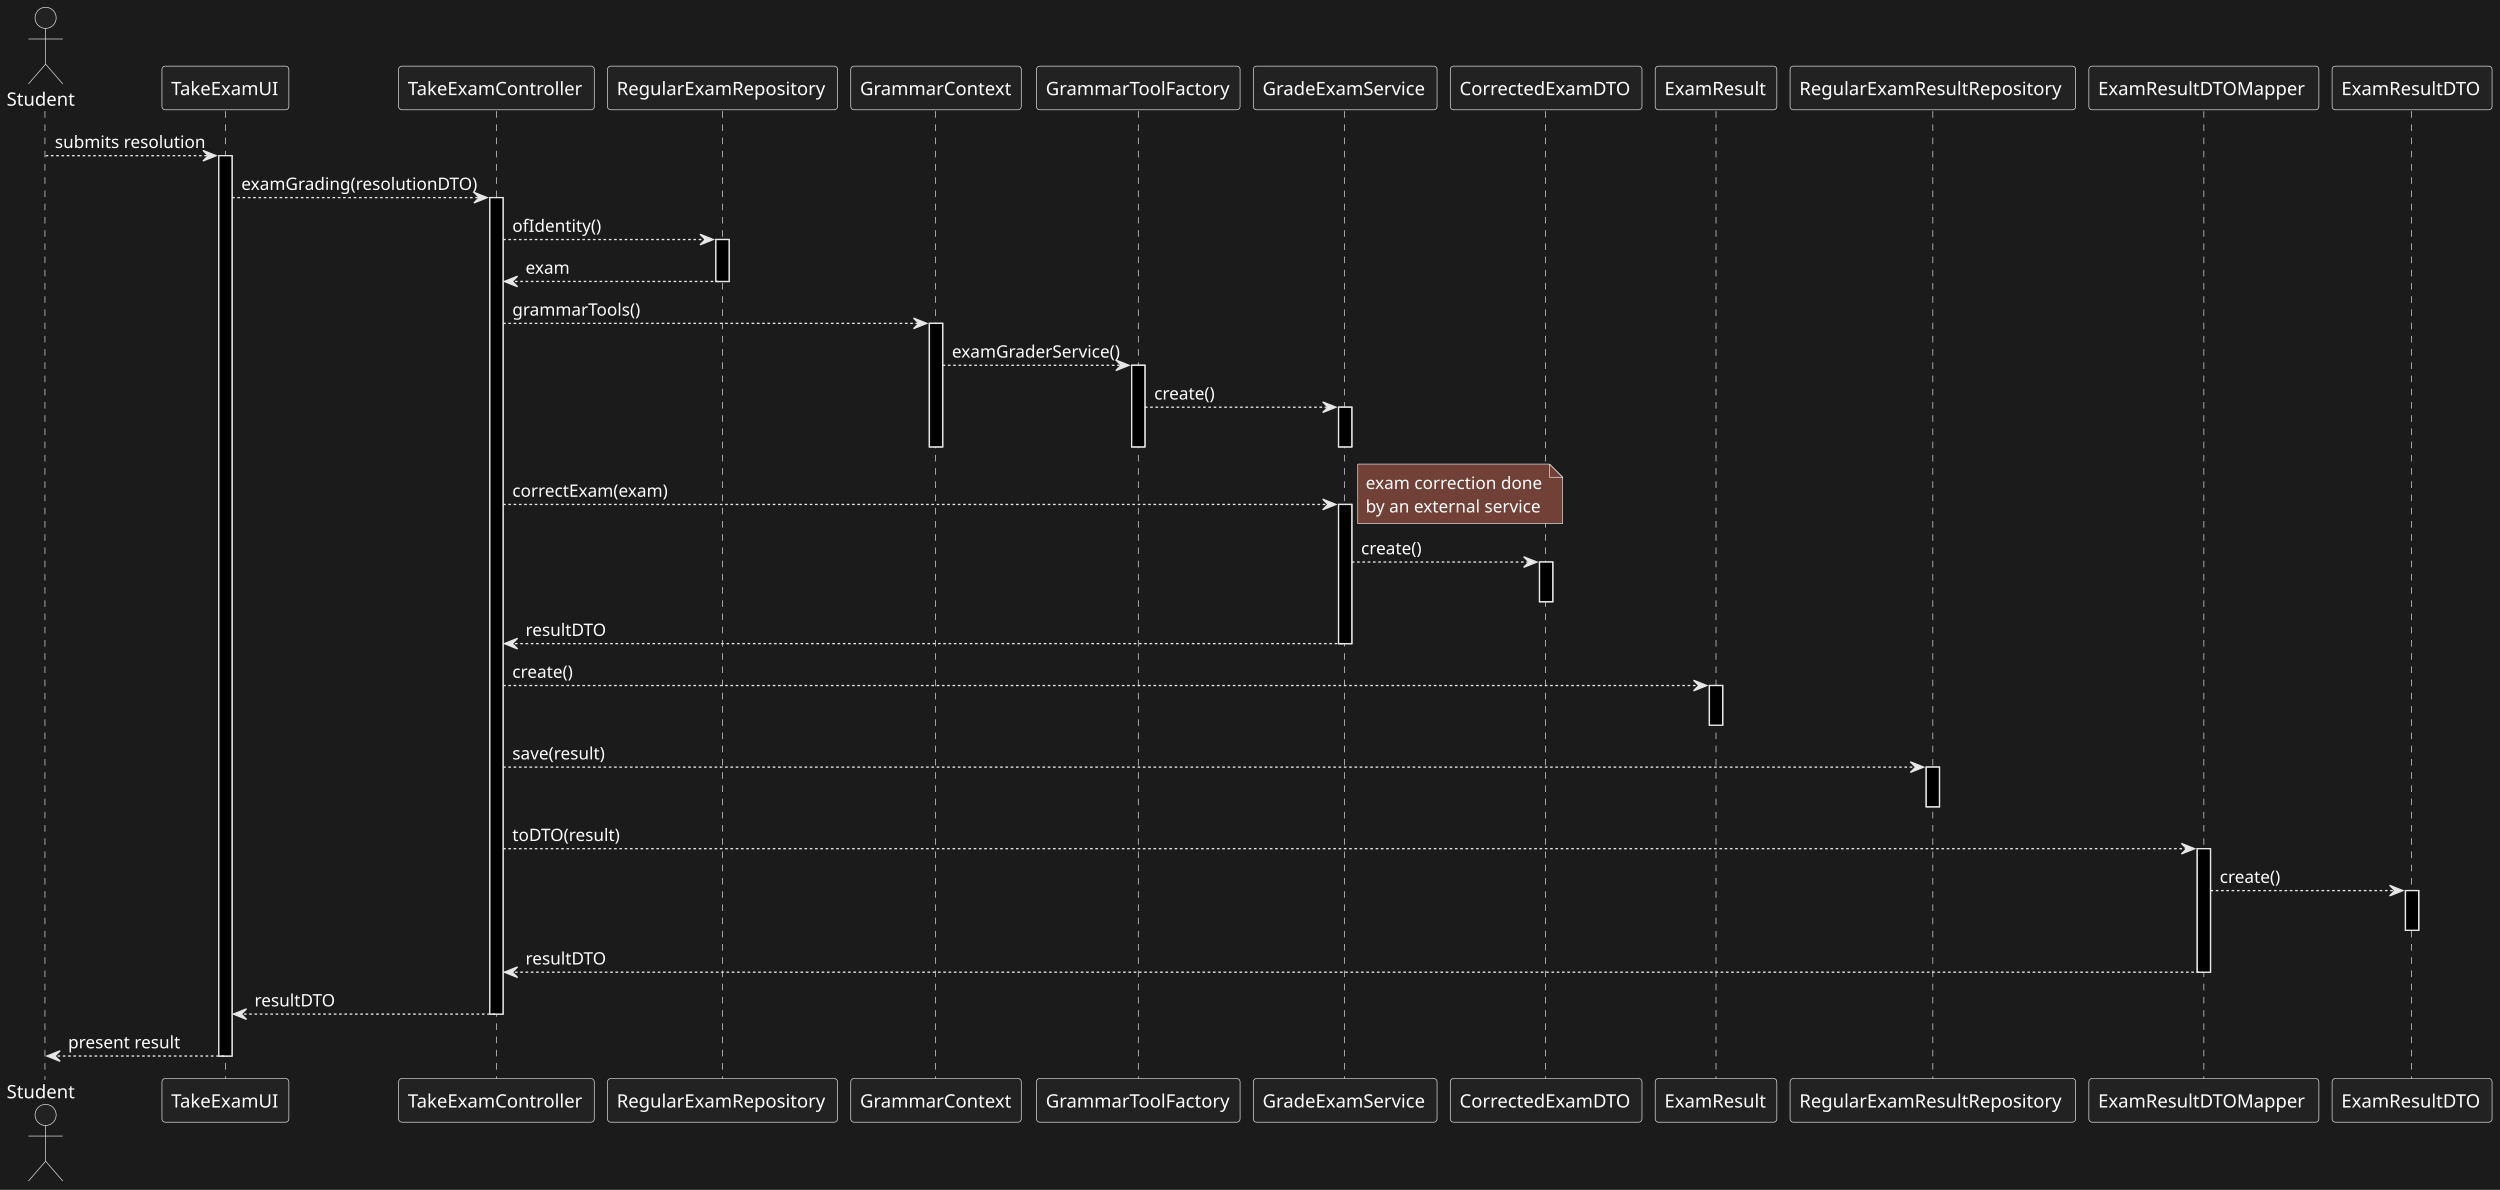
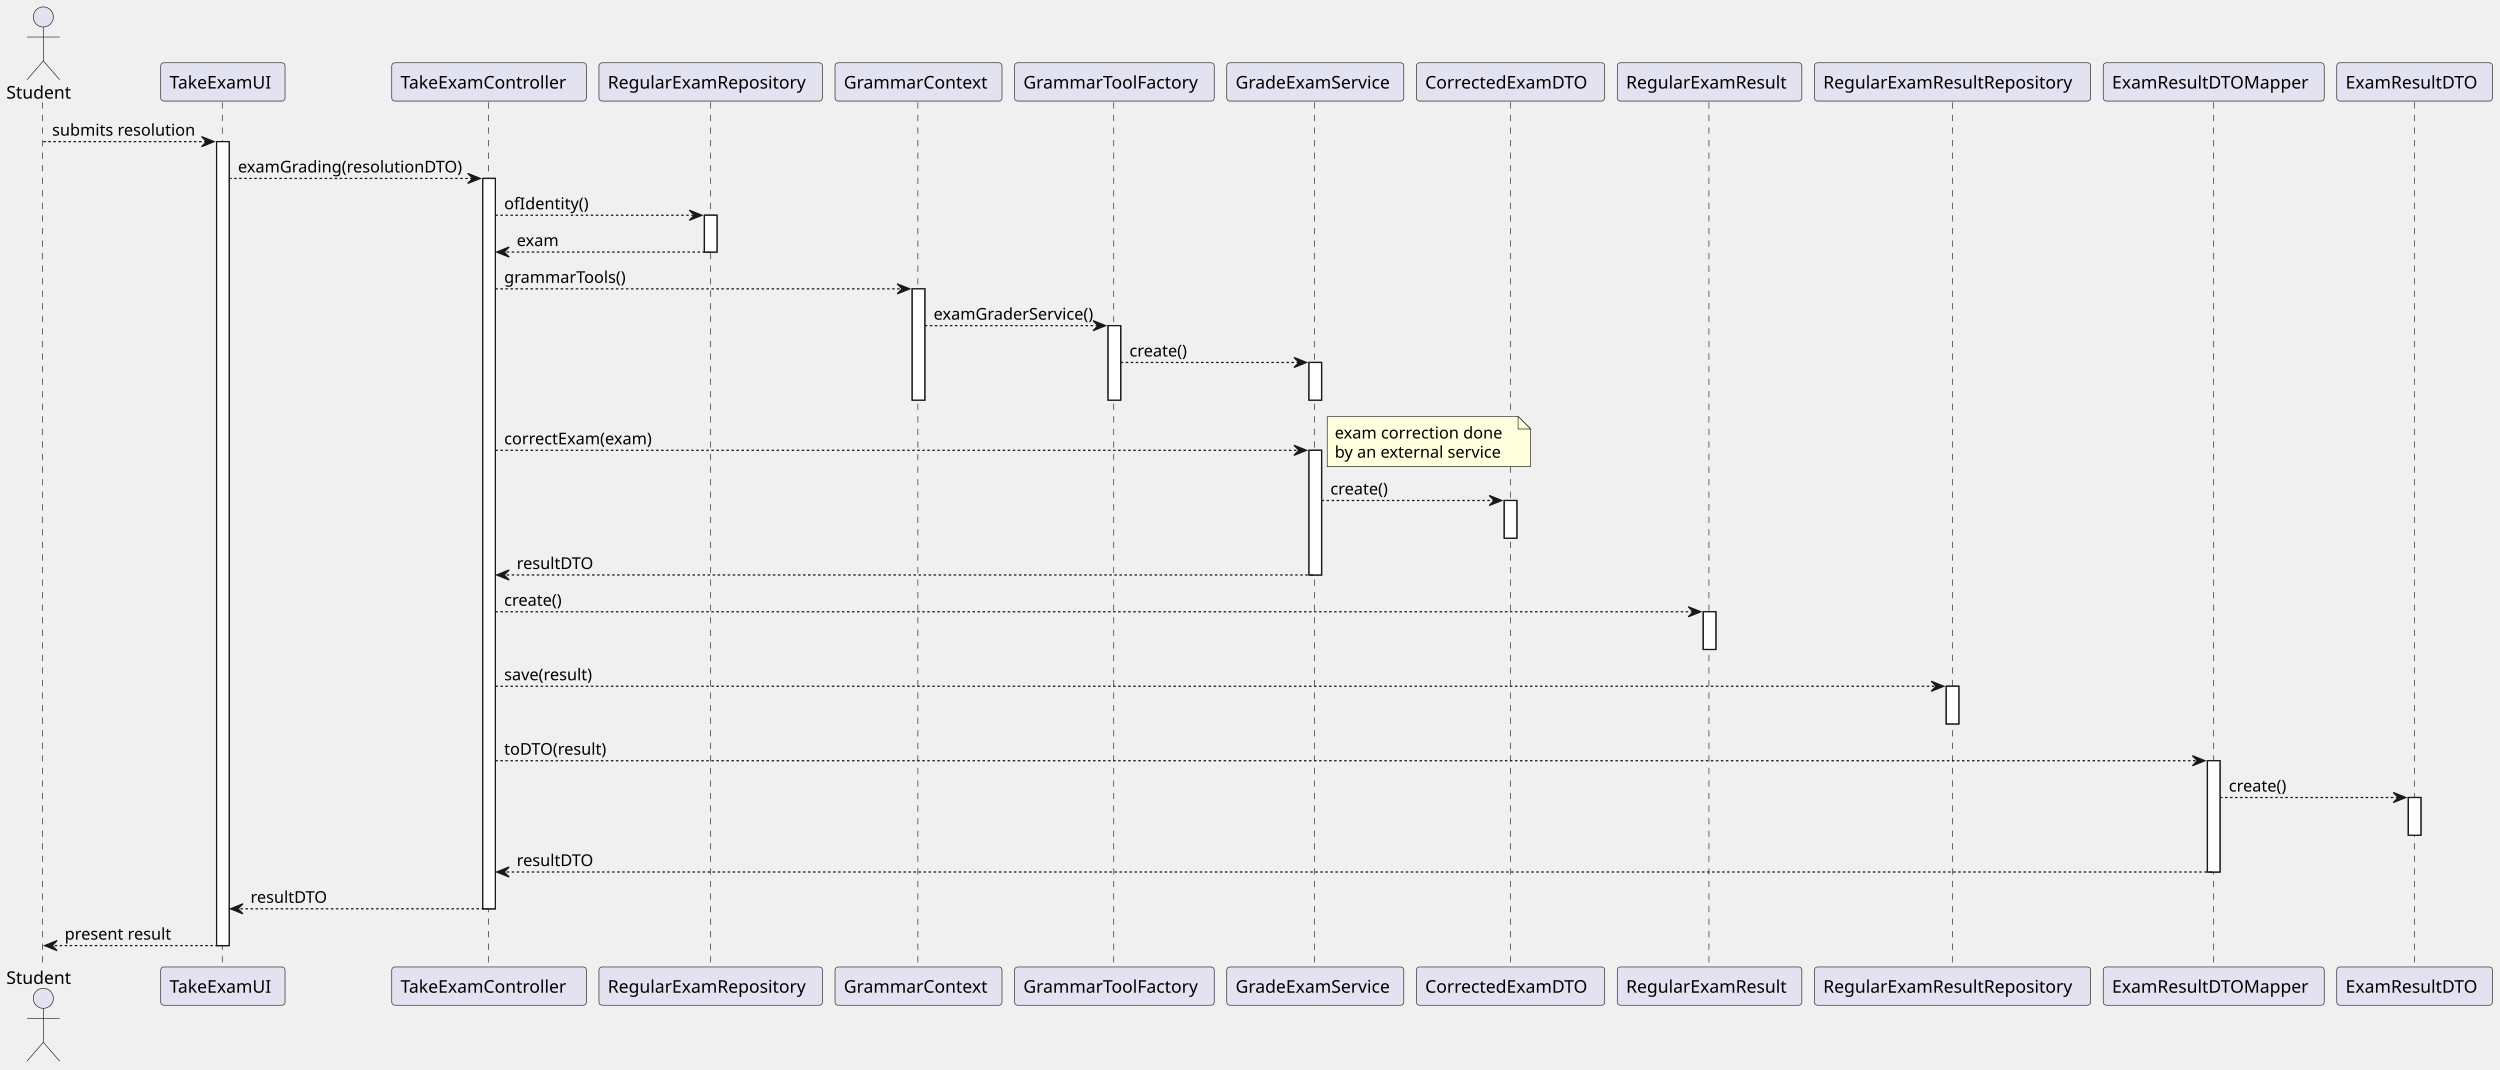
- <svg xmlns="http://www.w3.org/2000/svg" contentStyleType="text/css" height="900px" preserveAspectRatio="none" style="width:1891px;height:900px;background:#1B1B1B;" version="1.1" viewBox="0 0 1891 900" width="1891px" zoomAndPan="magnify">
+ <svg xmlns="http://www.w3.org/2000/svg" contentStyleType="text/css" height="852px" preserveAspectRatio="none" style="width:1991px;height:852px;background:#FFFFFF;" version="1.1" viewBox="0 0 1991 852" width="1991px" zoomAndPan="magnify">
  <defs />
  <g>
-     <rect fill="#1B1B1B" height="900" style="stroke:none;stroke-width:1.0;" width="1891" x="0" y="0" />
-     <rect fill="#000000" height="681.002" style="stroke:#E7E7E7;stroke-width:1.0;" width="10" x="165.5" y="117.774" />
-     <rect fill="#000000" height="617.59" style="stroke:#E7E7E7;stroke-width:1.0;" width="10" x="370.5" y="149.48" />
-     <rect fill="#000000" height="31.706" style="stroke:#E7E7E7;stroke-width:1.0;" width="10" x="541.5" y="181.186" />
-     <rect fill="#000000" height="93.412" style="stroke:#E7E7E7;stroke-width:1.0;" width="10" x="703" y="244.598" />
-     <rect fill="#000000" height="61.706" style="stroke:#E7E7E7;stroke-width:1.0;" width="10" x="856" y="276.304" />
-     <rect fill="#000000" height="30" style="stroke:#E7E7E7;stroke-width:1.0;" width="10" x="1012.5" y="308.01" />
-     <rect fill="#000000" height="105.265" style="stroke:#E7E7E7;stroke-width:1.0;" width="10" x="1012.5" y="381.569" />
-     <rect fill="#000000" height="30" style="stroke:#E7E7E7;stroke-width:1.0;" width="10" x="1164.5" y="425.128" />
-     <rect fill="#000000" height="30" style="stroke:#E7E7E7;stroke-width:1.0;" width="10" x="1293" y="518.54" />
-     <rect fill="#000000" height="30" style="stroke:#E7E7E7;stroke-width:1.0;" width="10" x="1457" y="580.246" />
-     <rect fill="#000000" height="93.412" style="stroke:#E7E7E7;stroke-width:1.0;" width="10" x="1662" y="641.952" />
-     <rect fill="#000000" height="30" style="stroke:#E7E7E7;stroke-width:1.0;" width="10" x="1819.5" y="673.658" />
-     <line style="stroke:#E7E7E7;stroke-width:0.5;stroke-dasharray:5.0,5.0;" x1="34" x2="34" y1="84.068" y2="816.776" />
-     <line style="stroke:#E7E7E7;stroke-width:0.5;stroke-dasharray:5.0,5.0;" x1="170.5" x2="170.5" y1="84.068" y2="816.776" />
-     <line style="stroke:#E7E7E7;stroke-width:0.5;stroke-dasharray:5.0,5.0;" x1="375.5" x2="375.5" y1="84.068" y2="816.776" />
-     <line style="stroke:#E7E7E7;stroke-width:0.5;stroke-dasharray:5.0,5.0;" x1="546.5" x2="546.5" y1="84.068" y2="816.776" />
-     <line style="stroke:#E7E7E7;stroke-width:0.5;stroke-dasharray:5.0,5.0;" x1="707.5" x2="707.5" y1="84.068" y2="816.776" />
-     <line style="stroke:#E7E7E7;stroke-width:0.5;stroke-dasharray:5.0,5.0;" x1="861" x2="861" y1="84.068" y2="816.776" />
-     <line style="stroke:#E7E7E7;stroke-width:0.5;stroke-dasharray:5.0,5.0;" x1="1017" x2="1017" y1="84.068" y2="816.776" />
-     <line style="stroke:#E7E7E7;stroke-width:0.5;stroke-dasharray:5.0,5.0;" x1="1169" x2="1169" y1="84.068" y2="816.776" />
-     <line style="stroke:#E7E7E7;stroke-width:0.5;stroke-dasharray:5.0,5.0;" x1="1298" x2="1298" y1="84.068" y2="816.776" />
-     <line style="stroke:#E7E7E7;stroke-width:0.5;stroke-dasharray:5.0,5.0;" x1="1462" x2="1462" y1="84.068" y2="816.776" />
-     <line style="stroke:#E7E7E7;stroke-width:0.5;stroke-dasharray:5.0,5.0;" x1="1667" x2="1667" y1="84.068" y2="816.776" />
-     <line style="stroke:#E7E7E7;stroke-width:0.5;stroke-dasharray:5.0,5.0;" x1="1824" x2="1824" y1="84.068" y2="816.776" />
-     <text fill="#FFFFFF" font-family="sans-serif" font-size="14" lengthAdjust="spacing" textLength="53" x="5" y="79.966">Student</text>
-     <ellipse cx="34.5" cy="13.5" fill="#222222" rx="8" ry="8" style="stroke:#E7E7E7;stroke-width:0.5;" />
-     <path d="M34.5,21.5 L34.5,48.5 M21.5,29.5 L47.5,29.5 M34.5,48.5 L21.5,63.5 M34.5,48.5 L47.5,63.5 " fill="none" style="stroke:#E7E7E7;stroke-width:0.5;" />
-     <text fill="#FFFFFF" font-family="sans-serif" font-size="14" lengthAdjust="spacing" textLength="53" x="5" y="830.742">Student</text>
-     <ellipse cx="34.5" cy="843.344" fill="#222222" rx="8" ry="8" style="stroke:#E7E7E7;stroke-width:0.5;" />
-     <path d="M34.5,851.344 L34.5,878.344 M21.5,859.344 L47.5,859.344 M34.5,878.344 L21.5,893.344 M34.5,878.344 L47.5,893.344 " fill="none" style="stroke:#E7E7E7;stroke-width:0.5;" />
-     <rect fill="#222222" height="33.068" rx="2.5" ry="2.5" style="stroke:#E7E7E7;stroke-width:0.5;" width="96" x="122.5" y="50" />
-     <text fill="#FFFFFF" font-family="sans-serif" font-size="14" lengthAdjust="spacing" textLength="82" x="129.5" y="71.966">TakeExamUI</text>
-     <rect fill="#222222" height="33.068" rx="2.5" ry="2.5" style="stroke:#E7E7E7;stroke-width:0.5;" width="96" x="122.5" y="815.776" />
-     <text fill="#FFFFFF" font-family="sans-serif" font-size="14" lengthAdjust="spacing" textLength="82" x="129.5" y="837.742">TakeExamUI</text>
-     <rect fill="#222222" height="33.068" rx="2.5" ry="2.5" style="stroke:#E7E7E7;stroke-width:0.5;" width="148" x="301.5" y="50" />
-     <text fill="#FFFFFF" font-family="sans-serif" font-size="14" lengthAdjust="spacing" textLength="134" x="308.5" y="71.966">TakeExamController</text>
-     <rect fill="#222222" height="33.068" rx="2.5" ry="2.5" style="stroke:#E7E7E7;stroke-width:0.5;" width="148" x="301.5" y="815.776" />
-     <text fill="#FFFFFF" font-family="sans-serif" font-size="14" lengthAdjust="spacing" textLength="134" x="308.5" y="837.742">TakeExamController</text>
-     <rect fill="#222222" height="33.068" rx="2.5" ry="2.5" style="stroke:#E7E7E7;stroke-width:0.5;" width="174" x="459.5" y="50" />
-     <text fill="#FFFFFF" font-family="sans-serif" font-size="14" lengthAdjust="spacing" textLength="160" x="466.5" y="71.966">RegularExamRepository</text>
-     <rect fill="#222222" height="33.068" rx="2.5" ry="2.5" style="stroke:#E7E7E7;stroke-width:0.5;" width="174" x="459.5" y="815.776" />
-     <text fill="#FFFFFF" font-family="sans-serif" font-size="14" lengthAdjust="spacing" textLength="160" x="466.5" y="837.742">RegularExamRepository</text>
-     <rect fill="#222222" height="33.068" rx="2.5" ry="2.5" style="stroke:#E7E7E7;stroke-width:0.5;" width="129" x="643.5" y="50" />
-     <text fill="#FFFFFF" font-family="sans-serif" font-size="14" lengthAdjust="spacing" textLength="115" x="650.5" y="71.966">GrammarContext</text>
-     <rect fill="#222222" height="33.068" rx="2.5" ry="2.5" style="stroke:#E7E7E7;stroke-width:0.5;" width="129" x="643.5" y="815.776" />
-     <text fill="#FFFFFF" font-family="sans-serif" font-size="14" lengthAdjust="spacing" textLength="115" x="650.5" y="837.742">GrammarContext</text>
-     <rect fill="#222222" height="33.068" rx="2.5" ry="2.5" style="stroke:#E7E7E7;stroke-width:0.5;" width="154" x="784" y="50" />
-     <text fill="#FFFFFF" font-family="sans-serif" font-size="14" lengthAdjust="spacing" textLength="140" x="791" y="71.966">GrammarToolFactory</text>
-     <rect fill="#222222" height="33.068" rx="2.5" ry="2.5" style="stroke:#E7E7E7;stroke-width:0.5;" width="154" x="784" y="815.776" />
-     <text fill="#FFFFFF" font-family="sans-serif" font-size="14" lengthAdjust="spacing" textLength="140" x="791" y="837.742">GrammarToolFactory</text>
-     <rect fill="#222222" height="33.068" rx="2.5" ry="2.5" style="stroke:#E7E7E7;stroke-width:0.5;" width="139" x="948" y="50" />
-     <text fill="#FFFFFF" font-family="sans-serif" font-size="14" lengthAdjust="spacing" textLength="125" x="955" y="71.966">GradeExamService</text>
-     <rect fill="#222222" height="33.068" rx="2.5" ry="2.5" style="stroke:#E7E7E7;stroke-width:0.5;" width="139" x="948" y="815.776" />
-     <text fill="#FFFFFF" font-family="sans-serif" font-size="14" lengthAdjust="spacing" textLength="125" x="955" y="837.742">GradeExamService</text>
-     <rect fill="#222222" height="33.068" rx="2.5" ry="2.5" style="stroke:#E7E7E7;stroke-width:0.5;" width="145" x="1097" y="50" />
-     <text fill="#FFFFFF" font-family="sans-serif" font-size="14" lengthAdjust="spacing" textLength="131" x="1104" y="71.966">CorrectedExamDTO</text>
-     <rect fill="#222222" height="33.068" rx="2.5" ry="2.5" style="stroke:#E7E7E7;stroke-width:0.5;" width="145" x="1097" y="815.776" />
-     <text fill="#FFFFFF" font-family="sans-serif" font-size="14" lengthAdjust="spacing" textLength="131" x="1104" y="837.742">CorrectedExamDTO</text>
-     <rect fill="#222222" height="33.068" rx="2.5" ry="2.5" style="stroke:#E7E7E7;stroke-width:0.5;" width="92" x="1252" y="50" />
-     <text fill="#FFFFFF" font-family="sans-serif" font-size="14" lengthAdjust="spacing" textLength="78" x="1259" y="71.966">ExamResult</text>
-     <rect fill="#222222" height="33.068" rx="2.5" ry="2.5" style="stroke:#E7E7E7;stroke-width:0.5;" width="92" x="1252" y="815.776" />
-     <text fill="#FFFFFF" font-family="sans-serif" font-size="14" lengthAdjust="spacing" textLength="78" x="1259" y="837.742">ExamResult</text>
-     <rect fill="#222222" height="33.068" rx="2.5" ry="2.5" style="stroke:#E7E7E7;stroke-width:0.5;" width="216" x="1354" y="50" />
-     <text fill="#FFFFFF" font-family="sans-serif" font-size="14" lengthAdjust="spacing" textLength="202" x="1361" y="71.966">RegularExamResultRepository</text>
-     <rect fill="#222222" height="33.068" rx="2.5" ry="2.5" style="stroke:#E7E7E7;stroke-width:0.5;" width="216" x="1354" y="815.776" />
-     <text fill="#FFFFFF" font-family="sans-serif" font-size="14" lengthAdjust="spacing" textLength="202" x="1361" y="837.742">RegularExamResultRepository</text>
-     <rect fill="#222222" height="33.068" rx="2.5" ry="2.5" style="stroke:#E7E7E7;stroke-width:0.5;" width="174" x="1580" y="50" />
-     <text fill="#FFFFFF" font-family="sans-serif" font-size="14" lengthAdjust="spacing" textLength="160" x="1587" y="71.966">ExamResultDTOMapper</text>
-     <rect fill="#222222" height="33.068" rx="2.5" ry="2.5" style="stroke:#E7E7E7;stroke-width:0.5;" width="174" x="1580" y="815.776" />
-     <text fill="#FFFFFF" font-family="sans-serif" font-size="14" lengthAdjust="spacing" textLength="160" x="1587" y="837.742">ExamResultDTOMapper</text>
-     <rect fill="#222222" height="33.068" rx="2.5" ry="2.5" style="stroke:#E7E7E7;stroke-width:0.5;" width="121" x="1764" y="50" />
-     <text fill="#FFFFFF" font-family="sans-serif" font-size="14" lengthAdjust="spacing" textLength="107" x="1771" y="71.966">ExamResultDTO</text>
-     <rect fill="#222222" height="33.068" rx="2.5" ry="2.5" style="stroke:#E7E7E7;stroke-width:0.5;" width="121" x="1764" y="815.776" />
-     <text fill="#FFFFFF" font-family="sans-serif" font-size="14" lengthAdjust="spacing" textLength="107" x="1771" y="837.742">ExamResultDTO</text>
-     <rect fill="#000000" height="681.002" style="stroke:#E7E7E7;stroke-width:1.0;" width="10" x="165.5" y="117.774" />
-     <rect fill="#000000" height="617.59" style="stroke:#E7E7E7;stroke-width:1.0;" width="10" x="370.5" y="149.48" />
-     <rect fill="#000000" height="31.706" style="stroke:#E7E7E7;stroke-width:1.0;" width="10" x="541.5" y="181.186" />
-     <rect fill="#000000" height="93.412" style="stroke:#E7E7E7;stroke-width:1.0;" width="10" x="703" y="244.598" />
-     <rect fill="#000000" height="61.706" style="stroke:#E7E7E7;stroke-width:1.0;" width="10" x="856" y="276.304" />
-     <rect fill="#000000" height="30" style="stroke:#E7E7E7;stroke-width:1.0;" width="10" x="1012.5" y="308.01" />
-     <rect fill="#000000" height="105.265" style="stroke:#E7E7E7;stroke-width:1.0;" width="10" x="1012.5" y="381.569" />
-     <rect fill="#000000" height="30" style="stroke:#E7E7E7;stroke-width:1.0;" width="10" x="1164.5" y="425.128" />
-     <rect fill="#000000" height="30" style="stroke:#E7E7E7;stroke-width:1.0;" width="10" x="1293" y="518.54" />
-     <rect fill="#000000" height="30" style="stroke:#E7E7E7;stroke-width:1.0;" width="10" x="1457" y="580.246" />
-     <rect fill="#000000" height="93.412" style="stroke:#E7E7E7;stroke-width:1.0;" width="10" x="1662" y="641.952" />
-     <rect fill="#000000" height="30" style="stroke:#E7E7E7;stroke-width:1.0;" width="10" x="1819.5" y="673.658" />
-     <polygon fill="#E7E7E7" points="153.5,113.774,163.5,117.774,153.5,121.774,157.5,117.774" style="stroke:#E7E7E7;stroke-width:1.0;" />
-     <line style="stroke:#E7E7E7;stroke-width:1.0;stroke-dasharray:2.0,2.0;" x1="34.5" x2="159.5" y1="117.774" y2="117.774" />
-     <text fill="#FFFFFF" font-family="sans-serif" font-size="13" lengthAdjust="spacing" textLength="112" x="41.5" y="111.965">submits resolution</text>
-     <polygon fill="#E7E7E7" points="358.5,145.48,368.5,149.48,358.5,153.48,362.5,149.48" style="stroke:#E7E7E7;stroke-width:1.0;" />
-     <line style="stroke:#E7E7E7;stroke-width:1.0;stroke-dasharray:2.0,2.0;" x1="175.5" x2="364.5" y1="149.48" y2="149.48" />
-     <text fill="#FFFFFF" font-family="sans-serif" font-size="13" lengthAdjust="spacing" textLength="176" x="182.5" y="143.671">examGrading(resolutionDTO)</text>
-     <polygon fill="#E7E7E7" points="529.5,177.186,539.5,181.186,529.5,185.186,533.5,181.186" style="stroke:#E7E7E7;stroke-width:1.0;" />
-     <line style="stroke:#E7E7E7;stroke-width:1.0;stroke-dasharray:2.0,2.0;" x1="380.5" x2="535.5" y1="181.186" y2="181.186" />
-     <text fill="#FFFFFF" font-family="sans-serif" font-size="13" lengthAdjust="spacing" textLength="67" x="387.5" y="175.377">ofIdentity()</text>
-     <polygon fill="#E7E7E7" points="391.5,208.892,381.5,212.892,391.5,216.892,387.5,212.892" style="stroke:#E7E7E7;stroke-width:1.0;" />
-     <line style="stroke:#E7E7E7;stroke-width:1.0;stroke-dasharray:2.0,2.0;" x1="385.5" x2="545.5" y1="212.892" y2="212.892" />
-     <text fill="#FFFFFF" font-family="sans-serif" font-size="13" lengthAdjust="spacing" textLength="33" x="397.5" y="207.083">exam</text>
-     <polygon fill="#E7E7E7" points="691,240.598,701,244.598,691,248.598,695,244.598" style="stroke:#E7E7E7;stroke-width:1.0;" />
-     <line style="stroke:#E7E7E7;stroke-width:1.0;stroke-dasharray:2.0,2.0;" x1="380.5" x2="697" y1="244.598" y2="244.598" />
-     <text fill="#FFFFFF" font-family="sans-serif" font-size="13" lengthAdjust="spacing" textLength="96" x="387.5" y="238.789">grammarTools()</text>
-     <polygon fill="#E7E7E7" points="844,272.304,854,276.304,844,280.304,848,276.304" style="stroke:#E7E7E7;stroke-width:1.0;" />
-     <line style="stroke:#E7E7E7;stroke-width:1.0;stroke-dasharray:2.0,2.0;" x1="713" x2="850" y1="276.304" y2="276.304" />
-     <text fill="#FFFFFF" font-family="sans-serif" font-size="13" lengthAdjust="spacing" textLength="124" x="720" y="270.495">examGraderService()</text>
-     <polygon fill="#E7E7E7" points="1000.5,304.01,1010.5,308.01,1000.5,312.01,1004.5,308.01" style="stroke:#E7E7E7;stroke-width:1.0;" />
-     <line style="stroke:#E7E7E7;stroke-width:1.0;stroke-dasharray:2.0,2.0;" x1="866" x2="1006.5" y1="308.01" y2="308.01" />
-     <text fill="#FFFFFF" font-family="sans-serif" font-size="13" lengthAdjust="spacing" textLength="45" x="873" y="302.201">create()</text>
-     <polygon fill="#E7E7E7" points="1000.5,377.569,1010.5,381.569,1000.5,385.569,1004.5,381.569" style="stroke:#E7E7E7;stroke-width:1.0;" />
-     <line style="stroke:#E7E7E7;stroke-width:1.0;stroke-dasharray:2.0,2.0;" x1="380.5" x2="1006.5" y1="381.569" y2="381.569" />
-     <text fill="#FFFFFF" font-family="sans-serif" font-size="13" lengthAdjust="spacing" textLength="116" x="387.5" y="375.76">correctExam(exam)</text>
-     <path d="M1027,351.01 L1027,396.01 L1182,396.01 L1182,361.01 L1172,351.01 L1027,351.01 " fill="#714137" style="stroke:#E7E7E7;stroke-width:0.5;" />
-     <path d="M1172,351.01 L1172,361.01 L1182,361.01 L1172,351.01 " fill="#714137" style="stroke:#E7E7E7;stroke-width:0.5;" />
-     <text fill="#FFFFFF" font-family="sans-serif" font-size="13" lengthAdjust="spacing" textLength="131" x="1033" y="369.907">exam correction done</text>
-     <text fill="#FFFFFF" font-family="sans-serif" font-size="13" lengthAdjust="spacing" textLength="129" x="1033" y="387.613">by an external service</text>
-     <polygon fill="#E7E7E7" points="1152.5,421.128,1162.5,425.128,1152.5,429.128,1156.5,425.128" style="stroke:#E7E7E7;stroke-width:1.0;" />
-     <line style="stroke:#E7E7E7;stroke-width:1.0;stroke-dasharray:2.0,2.0;" x1="1022.5" x2="1158.5" y1="425.128" y2="425.128" />
-     <text fill="#FFFFFF" font-family="sans-serif" font-size="13" lengthAdjust="spacing" textLength="45" x="1029.5" y="419.319">create()</text>
-     <polygon fill="#E7E7E7" points="391.5,482.834,381.5,486.834,391.5,490.834,387.5,486.834" style="stroke:#E7E7E7;stroke-width:1.0;" />
-     <line style="stroke:#E7E7E7;stroke-width:1.0;stroke-dasharray:2.0,2.0;" x1="385.5" x2="1016.5" y1="486.834" y2="486.834" />
-     <text fill="#FFFFFF" font-family="sans-serif" font-size="13" lengthAdjust="spacing" textLength="60" x="397.5" y="481.025">resultDTO</text>
-     <polygon fill="#E7E7E7" points="1281,514.54,1291,518.54,1281,522.54,1285,518.54" style="stroke:#E7E7E7;stroke-width:1.0;" />
-     <line style="stroke:#E7E7E7;stroke-width:1.0;stroke-dasharray:2.0,2.0;" x1="380.5" x2="1287" y1="518.54" y2="518.54" />
-     <text fill="#FFFFFF" font-family="sans-serif" font-size="13" lengthAdjust="spacing" textLength="45" x="387.5" y="512.731">create()</text>
-     <polygon fill="#E7E7E7" points="1445,576.246,1455,580.246,1445,584.246,1449,580.246" style="stroke:#E7E7E7;stroke-width:1.0;" />
-     <line style="stroke:#E7E7E7;stroke-width:1.0;stroke-dasharray:2.0,2.0;" x1="380.5" x2="1451" y1="580.246" y2="580.246" />
-     <text fill="#FFFFFF" font-family="sans-serif" font-size="13" lengthAdjust="spacing" textLength="69" x="387.5" y="574.437">save(result)</text>
-     <polygon fill="#E7E7E7" points="1650,637.952,1660,641.952,1650,645.952,1654,641.952" style="stroke:#E7E7E7;stroke-width:1.0;" />
-     <line style="stroke:#E7E7E7;stroke-width:1.0;stroke-dasharray:2.0,2.0;" x1="380.5" x2="1656" y1="641.952" y2="641.952" />
-     <text fill="#FFFFFF" font-family="sans-serif" font-size="13" lengthAdjust="spacing" textLength="81" x="387.5" y="636.143">toDTO(result)</text>
-     <polygon fill="#E7E7E7" points="1807.5,669.658,1817.5,673.658,1807.5,677.658,1811.5,673.658" style="stroke:#E7E7E7;stroke-width:1.0;" />
-     <line style="stroke:#E7E7E7;stroke-width:1.0;stroke-dasharray:2.0,2.0;" x1="1672" x2="1813.5" y1="673.658" y2="673.658" />
-     <text fill="#FFFFFF" font-family="sans-serif" font-size="13" lengthAdjust="spacing" textLength="45" x="1679" y="667.849">create()</text>
-     <polygon fill="#E7E7E7" points="391.5,731.364,381.5,735.364,391.5,739.364,387.5,735.364" style="stroke:#E7E7E7;stroke-width:1.0;" />
-     <line style="stroke:#E7E7E7;stroke-width:1.0;stroke-dasharray:2.0,2.0;" x1="385.5" x2="1666" y1="735.364" y2="735.364" />
-     <text fill="#FFFFFF" font-family="sans-serif" font-size="13" lengthAdjust="spacing" textLength="60" x="397.5" y="729.555">resultDTO</text>
-     <polygon fill="#E7E7E7" points="186.5,763.07,176.5,767.07,186.5,771.07,182.5,767.07" style="stroke:#E7E7E7;stroke-width:1.0;" />
-     <line style="stroke:#E7E7E7;stroke-width:1.0;stroke-dasharray:2.0,2.0;" x1="180.5" x2="374.5" y1="767.07" y2="767.07" />
-     <text fill="#FFFFFF" font-family="sans-serif" font-size="13" lengthAdjust="spacing" textLength="60" x="192.5" y="761.261">resultDTO</text>
-     <polygon fill="#E7E7E7" points="45.5,794.776,35.5,798.776,45.5,802.776,41.5,798.776" style="stroke:#E7E7E7;stroke-width:1.0;" />
-     <line style="stroke:#E7E7E7;stroke-width:1.0;stroke-dasharray:2.0,2.0;" x1="39.5" x2="169.5" y1="798.776" y2="798.776" />
-     <text fill="#FFFFFF" font-family="sans-serif" font-size="13" lengthAdjust="spacing" textLength="83" x="51.5" y="792.967">present result</text>
+     <rect fill="#FFFFFF" height="640.279" style="stroke:#181818;stroke-width:1.0;" width="10" x="172.5" y="112.799" />
+     <rect fill="#FFFFFF" height="581.658" style="stroke:#181818;stroke-width:1.0;" width="10" x="384.5" y="142.109" />
+     <rect fill="#FFFFFF" height="29.311" style="stroke:#181818;stroke-width:1.0;" width="10" x="561" y="171.42" />
+     <rect fill="#FFFFFF" height="88.621" style="stroke:#181818;stroke-width:1.0;" width="10" x="726.5" y="230.041" />
+     <rect fill="#FFFFFF" height="59.31" style="stroke:#181818;stroke-width:1.0;" width="10" x="882.5" y="259.352" />
+     <rect fill="#FFFFFF" height="30" style="stroke:#181818;stroke-width:1.0;" width="10" x="1042.5" y="288.662" />
+     <rect fill="#FFFFFF" height="99.276" style="stroke:#181818;stroke-width:1.0;" width="10" x="1042.5" y="358.628" />
+     <rect fill="#FFFFFF" height="30" style="stroke:#181818;stroke-width:1.0;" width="10" x="1198" y="398.594" />
+     <rect fill="#FFFFFF" height="30" style="stroke:#181818;stroke-width:1.0;" width="10" x="1356.5" y="487.215" />
+     <rect fill="#FFFFFF" height="30" style="stroke:#181818;stroke-width:1.0;" width="10" x="1550" y="546.525" />
+     <rect fill="#FFFFFF" height="88.621" style="stroke:#181818;stroke-width:1.0;" width="10" x="1758" y="605.836" />
+     <rect fill="#FFFFFF" height="30" style="stroke:#181818;stroke-width:1.0;" width="10" x="1918" y="635.146" />
+     <line style="stroke:#181818;stroke-width:0.5;stroke-dasharray:5.0,5.0;" x1="34" x2="34" y1="81.488" y2="771.078" />
+     <line style="stroke:#181818;stroke-width:0.5;stroke-dasharray:5.0,5.0;" x1="177" x2="177" y1="81.488" y2="771.078" />
+     <line style="stroke:#181818;stroke-width:0.5;stroke-dasharray:5.0,5.0;" x1="389" x2="389" y1="81.488" y2="771.078" />
+     <line style="stroke:#181818;stroke-width:0.5;stroke-dasharray:5.0,5.0;" x1="566" x2="566" y1="81.488" y2="771.078" />
+     <line style="stroke:#181818;stroke-width:0.5;stroke-dasharray:5.0,5.0;" x1="731" x2="731" y1="81.488" y2="771.078" />
+     <line style="stroke:#181818;stroke-width:0.5;stroke-dasharray:5.0,5.0;" x1="887" x2="887" y1="81.488" y2="771.078" />
+     <line style="stroke:#181818;stroke-width:0.5;stroke-dasharray:5.0,5.0;" x1="1047" x2="1047" y1="81.488" y2="771.078" />
+     <line style="stroke:#181818;stroke-width:0.5;stroke-dasharray:5.0,5.0;" x1="1203" x2="1203" y1="81.488" y2="771.078" />
+     <line style="stroke:#181818;stroke-width:0.5;stroke-dasharray:5.0,5.0;" x1="1361" x2="1361" y1="81.488" y2="771.078" />
+     <line style="stroke:#181818;stroke-width:0.5;stroke-dasharray:5.0,5.0;" x1="1555" x2="1555" y1="81.488" y2="771.078" />
+     <line style="stroke:#181818;stroke-width:0.5;stroke-dasharray:5.0,5.0;" x1="1763" x2="1763" y1="81.488" y2="771.078" />
+     <line style="stroke:#181818;stroke-width:0.5;stroke-dasharray:5.0,5.0;" x1="1923" x2="1923" y1="81.488" y2="771.078" />
+     <text fill="#000000" font-family="sans-serif" font-size="14" lengthAdjust="spacing" textLength="53" x="5" y="78.535">Student</text>
+     <ellipse cx="34.5" cy="13.5" fill="#E2E2F0" rx="8" ry="8" style="stroke:#181818;stroke-width:0.5;" />
+     <path d="M34.5,21.5 L34.5,48.5 M21.5,29.5 L47.5,29.5 M34.5,48.5 L21.5,63.5 M34.5,48.5 L47.5,63.5 " fill="none" style="stroke:#181818;stroke-width:0.5;" />
+     <text fill="#000000" font-family="sans-serif" font-size="14" lengthAdjust="spacing" textLength="53" x="5" y="783.613">Student</text>
+     <ellipse cx="34.5" cy="795.066" fill="#E2E2F0" rx="8" ry="8" style="stroke:#181818;stroke-width:0.5;" />
+     <path d="M34.5,803.066 L34.5,830.066 M21.5,811.066 L47.5,811.066 M34.5,830.066 L21.5,845.066 M34.5,830.066 L47.5,845.066 " fill="none" style="stroke:#181818;stroke-width:0.5;" />
+     <rect fill="#E2E2F0" height="30.488" rx="2.5" ry="2.5" style="stroke:#181818;stroke-width:0.5;" width="99" x="128" y="50" />
+     <text fill="#000000" font-family="sans-serif" font-size="14" lengthAdjust="spacing" textLength="85" x="135" y="70.535">TakeExamUI</text>
+     <rect fill="#E2E2F0" height="30.488" rx="2.5" ry="2.5" style="stroke:#181818;stroke-width:0.5;" width="99" x="128" y="770.078" />
+     <text fill="#000000" font-family="sans-serif" font-size="14" lengthAdjust="spacing" textLength="85" x="135" y="790.613">TakeExamUI</text>
+     <rect fill="#E2E2F0" height="30.488" rx="2.5" ry="2.5" style="stroke:#181818;stroke-width:0.5;" width="155" x="312" y="50" />
+     <text fill="#000000" font-family="sans-serif" font-size="14" lengthAdjust="spacing" textLength="141" x="319" y="70.535">TakeExamController</text>
+     <rect fill="#E2E2F0" height="30.488" rx="2.5" ry="2.5" style="stroke:#181818;stroke-width:0.5;" width="155" x="312" y="770.078" />
+     <text fill="#000000" font-family="sans-serif" font-size="14" lengthAdjust="spacing" textLength="141" x="319" y="790.613">TakeExamController</text>
+     <rect fill="#E2E2F0" height="30.488" rx="2.5" ry="2.5" style="stroke:#181818;stroke-width:0.5;" width="178" x="477" y="50" />
+     <text fill="#000000" font-family="sans-serif" font-size="14" lengthAdjust="spacing" textLength="164" x="484" y="70.535">RegularExamRepository</text>
+     <rect fill="#E2E2F0" height="30.488" rx="2.5" ry="2.5" style="stroke:#181818;stroke-width:0.5;" width="178" x="477" y="770.078" />
+     <text fill="#000000" font-family="sans-serif" font-size="14" lengthAdjust="spacing" textLength="164" x="484" y="790.613">RegularExamRepository</text>
+     <rect fill="#E2E2F0" height="30.488" rx="2.5" ry="2.5" style="stroke:#181818;stroke-width:0.5;" width="133" x="665" y="50" />
+     <text fill="#000000" font-family="sans-serif" font-size="14" lengthAdjust="spacing" textLength="119" x="672" y="70.535">GrammarContext</text>
+     <rect fill="#E2E2F0" height="30.488" rx="2.5" ry="2.5" style="stroke:#181818;stroke-width:0.5;" width="133" x="665" y="770.078" />
+     <text fill="#000000" font-family="sans-serif" font-size="14" lengthAdjust="spacing" textLength="119" x="672" y="790.613">GrammarContext</text>
+     <rect fill="#E2E2F0" height="30.488" rx="2.5" ry="2.5" style="stroke:#181818;stroke-width:0.5;" width="159" x="808" y="50" />
+     <text fill="#000000" font-family="sans-serif" font-size="14" lengthAdjust="spacing" textLength="145" x="815" y="70.535">GrammarToolFactory</text>
+     <rect fill="#E2E2F0" height="30.488" rx="2.5" ry="2.5" style="stroke:#181818;stroke-width:0.5;" width="159" x="808" y="770.078" />
+     <text fill="#000000" font-family="sans-serif" font-size="14" lengthAdjust="spacing" textLength="145" x="815" y="790.613">GrammarToolFactory</text>
+     <rect fill="#E2E2F0" height="30.488" rx="2.5" ry="2.5" style="stroke:#181818;stroke-width:0.5;" width="141" x="977" y="50" />
+     <text fill="#000000" font-family="sans-serif" font-size="14" lengthAdjust="spacing" textLength="127" x="984" y="70.535">GradeExamService</text>
+     <rect fill="#E2E2F0" height="30.488" rx="2.5" ry="2.5" style="stroke:#181818;stroke-width:0.5;" width="141" x="977" y="770.078" />
+     <text fill="#000000" font-family="sans-serif" font-size="14" lengthAdjust="spacing" textLength="127" x="984" y="790.613">GradeExamService</text>
+     <rect fill="#E2E2F0" height="30.488" rx="2.5" ry="2.5" style="stroke:#181818;stroke-width:0.5;" width="150" x="1128" y="50" />
+     <text fill="#000000" font-family="sans-serif" font-size="14" lengthAdjust="spacing" textLength="136" x="1135" y="70.535">CorrectedExamDTO</text>
+     <rect fill="#E2E2F0" height="30.488" rx="2.5" ry="2.5" style="stroke:#181818;stroke-width:0.5;" width="150" x="1128" y="770.078" />
+     <text fill="#000000" font-family="sans-serif" font-size="14" lengthAdjust="spacing" textLength="136" x="1135" y="790.613">CorrectedExamDTO</text>
+     <rect fill="#E2E2F0" height="30.488" rx="2.5" ry="2.5" style="stroke:#181818;stroke-width:0.5;" width="147" x="1288" y="50" />
+     <text fill="#000000" font-family="sans-serif" font-size="14" lengthAdjust="spacing" textLength="133" x="1295" y="70.535">RegularExamResult</text>
+     <rect fill="#E2E2F0" height="30.488" rx="2.5" ry="2.5" style="stroke:#181818;stroke-width:0.5;" width="147" x="1288" y="770.078" />
+     <text fill="#000000" font-family="sans-serif" font-size="14" lengthAdjust="spacing" textLength="133" x="1295" y="790.613">RegularExamResult</text>
+     <rect fill="#E2E2F0" height="30.488" rx="2.5" ry="2.5" style="stroke:#181818;stroke-width:0.5;" width="220" x="1445" y="50" />
+     <text fill="#000000" font-family="sans-serif" font-size="14" lengthAdjust="spacing" textLength="206" x="1452" y="70.535">RegularExamResultRepository</text>
+     <rect fill="#E2E2F0" height="30.488" rx="2.5" ry="2.5" style="stroke:#181818;stroke-width:0.5;" width="220" x="1445" y="770.078" />
+     <text fill="#000000" font-family="sans-serif" font-size="14" lengthAdjust="spacing" textLength="206" x="1452" y="790.613">RegularExamResultRepository</text>
+     <rect fill="#E2E2F0" height="30.488" rx="2.5" ry="2.5" style="stroke:#181818;stroke-width:0.5;" width="176" x="1675" y="50" />
+     <text fill="#000000" font-family="sans-serif" font-size="14" lengthAdjust="spacing" textLength="162" x="1682" y="70.535">ExamResultDTOMapper</text>
+     <rect fill="#E2E2F0" height="30.488" rx="2.5" ry="2.5" style="stroke:#181818;stroke-width:0.5;" width="176" x="1675" y="770.078" />
+     <text fill="#000000" font-family="sans-serif" font-size="14" lengthAdjust="spacing" textLength="162" x="1682" y="790.613">ExamResultDTOMapper</text>
+     <rect fill="#E2E2F0" height="30.488" rx="2.5" ry="2.5" style="stroke:#181818;stroke-width:0.5;" width="124" x="1861" y="50" />
+     <text fill="#000000" font-family="sans-serif" font-size="14" lengthAdjust="spacing" textLength="110" x="1868" y="70.535">ExamResultDTO</text>
+     <rect fill="#E2E2F0" height="30.488" rx="2.5" ry="2.5" style="stroke:#181818;stroke-width:0.5;" width="124" x="1861" y="770.078" />
+     <text fill="#000000" font-family="sans-serif" font-size="14" lengthAdjust="spacing" textLength="110" x="1868" y="790.613">ExamResultDTO</text>
+     <rect fill="#FFFFFF" height="640.279" style="stroke:#181818;stroke-width:1.0;" width="10" x="172.5" y="112.799" />
+     <rect fill="#FFFFFF" height="581.658" style="stroke:#181818;stroke-width:1.0;" width="10" x="384.5" y="142.109" />
+     <rect fill="#FFFFFF" height="29.311" style="stroke:#181818;stroke-width:1.0;" width="10" x="561" y="171.42" />
+     <rect fill="#FFFFFF" height="88.621" style="stroke:#181818;stroke-width:1.0;" width="10" x="726.5" y="230.041" />
+     <rect fill="#FFFFFF" height="59.31" style="stroke:#181818;stroke-width:1.0;" width="10" x="882.5" y="259.352" />
+     <rect fill="#FFFFFF" height="30" style="stroke:#181818;stroke-width:1.0;" width="10" x="1042.5" y="288.662" />
+     <rect fill="#FFFFFF" height="99.276" style="stroke:#181818;stroke-width:1.0;" width="10" x="1042.5" y="358.628" />
+     <rect fill="#FFFFFF" height="30" style="stroke:#181818;stroke-width:1.0;" width="10" x="1198" y="398.594" />
+     <rect fill="#FFFFFF" height="30" style="stroke:#181818;stroke-width:1.0;" width="10" x="1356.5" y="487.215" />
+     <rect fill="#FFFFFF" height="30" style="stroke:#181818;stroke-width:1.0;" width="10" x="1550" y="546.525" />
+     <rect fill="#FFFFFF" height="88.621" style="stroke:#181818;stroke-width:1.0;" width="10" x="1758" y="605.836" />
+     <rect fill="#FFFFFF" height="30" style="stroke:#181818;stroke-width:1.0;" width="10" x="1918" y="635.146" />
+     <polygon fill="#181818" points="160.5,108.799,170.5,112.799,160.5,116.799,164.5,112.799" style="stroke:#181818;stroke-width:1.0;" />
+     <line style="stroke:#181818;stroke-width:1.0;stroke-dasharray:2.0,2.0;" x1="34.5" x2="166.5" y1="112.799" y2="112.799" />
+     <text fill="#000000" font-family="sans-serif" font-size="13" lengthAdjust="spacing" textLength="119" x="41.5" y="108.057">submits resolution</text>
+     <polygon fill="#181818" points="372.5,138.109,382.5,142.109,372.5,146.109,376.5,142.109" style="stroke:#181818;stroke-width:1.0;" />
+     <line style="stroke:#181818;stroke-width:1.0;stroke-dasharray:2.0,2.0;" x1="182.5" x2="378.5" y1="142.109" y2="142.109" />
+     <text fill="#000000" font-family="sans-serif" font-size="13" lengthAdjust="spacing" textLength="183" x="189.5" y="137.367">examGrading(resolutionDTO)</text>
+     <polygon fill="#181818" points="549,167.42,559,171.42,549,175.42,553,171.42" style="stroke:#181818;stroke-width:1.0;" />
+     <line style="stroke:#181818;stroke-width:1.0;stroke-dasharray:2.0,2.0;" x1="394.5" x2="555" y1="171.42" y2="171.42" />
+     <text fill="#000000" font-family="sans-serif" font-size="13" lengthAdjust="spacing" textLength="69" x="401.5" y="166.678">ofIdentity()</text>
+     <polygon fill="#181818" points="405.5,196.731,395.5,200.731,405.5,204.731,401.5,200.731" style="stroke:#181818;stroke-width:1.0;" />
+     <line style="stroke:#181818;stroke-width:1.0;stroke-dasharray:2.0,2.0;" x1="399.5" x2="565" y1="200.731" y2="200.731" />
+     <text fill="#000000" font-family="sans-serif" font-size="13" lengthAdjust="spacing" textLength="34" x="411.5" y="195.988">exam</text>
+     <polygon fill="#181818" points="714.5,226.041,724.5,230.041,714.5,234.041,718.5,230.041" style="stroke:#181818;stroke-width:1.0;" />
+     <line style="stroke:#181818;stroke-width:1.0;stroke-dasharray:2.0,2.0;" x1="394.5" x2="720.5" y1="230.041" y2="230.041" />
+     <text fill="#000000" font-family="sans-serif" font-size="13" lengthAdjust="spacing" textLength="99" x="401.5" y="225.299">grammarTools()</text>
+     <polygon fill="#181818" points="870.5,255.352,880.5,259.352,870.5,263.352,874.5,259.352" style="stroke:#181818;stroke-width:1.0;" />
+     <line style="stroke:#181818;stroke-width:1.0;stroke-dasharray:2.0,2.0;" x1="736.5" x2="876.5" y1="259.352" y2="259.352" />
+     <text fill="#000000" font-family="sans-serif" font-size="13" lengthAdjust="spacing" textLength="127" x="743.5" y="254.609">examGraderService()</text>
+     <polygon fill="#181818" points="1030.5,284.662,1040.5,288.662,1030.5,292.662,1034.5,288.662" style="stroke:#181818;stroke-width:1.0;" />
+     <line style="stroke:#181818;stroke-width:1.0;stroke-dasharray:2.0,2.0;" x1="892.5" x2="1036.5" y1="288.662" y2="288.662" />
+     <text fill="#000000" font-family="sans-serif" font-size="13" lengthAdjust="spacing" textLength="46" x="899.5" y="283.92">create()</text>
+     <polygon fill="#181818" points="1030.5,354.628,1040.5,358.628,1030.5,362.628,1034.5,358.628" style="stroke:#181818;stroke-width:1.0;" />
+     <line style="stroke:#181818;stroke-width:1.0;stroke-dasharray:2.0,2.0;" x1="394.5" x2="1036.5" y1="358.628" y2="358.628" />
+     <text fill="#000000" font-family="sans-serif" font-size="13" lengthAdjust="spacing" textLength="120" x="401.5" y="353.886">correctExam(exam)</text>
+     <path d="M1057,331.662 L1057,371.662 L1219,371.662 L1219,341.662 L1209,331.662 L1057,331.662 " fill="#FEFFDD" style="stroke:#181818;stroke-width:0.5;" />
+     <path d="M1209,331.662 L1209,341.662 L1219,341.662 L1209,331.662 " fill="#FEFFDD" style="stroke:#181818;stroke-width:0.5;" />
+     <text fill="#000000" font-family="sans-serif" font-size="13" lengthAdjust="spacing" textLength="137" x="1063" y="349.231">exam correction done</text>
+     <text fill="#000000" font-family="sans-serif" font-size="13" lengthAdjust="spacing" textLength="137" x="1063" y="364.541">by an external service</text>
+     <polygon fill="#181818" points="1186,394.594,1196,398.594,1186,402.594,1190,398.594" style="stroke:#181818;stroke-width:1.0;" />
+     <line style="stroke:#181818;stroke-width:1.0;stroke-dasharray:2.0,2.0;" x1="1052.5" x2="1192" y1="398.594" y2="398.594" />
+     <text fill="#000000" font-family="sans-serif" font-size="13" lengthAdjust="spacing" textLength="46" x="1059.5" y="393.852">create()</text>
+     <polygon fill="#181818" points="405.5,453.904,395.5,457.904,405.5,461.904,401.5,457.904" style="stroke:#181818;stroke-width:1.0;" />
+     <line style="stroke:#181818;stroke-width:1.0;stroke-dasharray:2.0,2.0;" x1="399.5" x2="1046.5" y1="457.904" y2="457.904" />
+     <text fill="#000000" font-family="sans-serif" font-size="13" lengthAdjust="spacing" textLength="64" x="411.5" y="453.162">resultDTO</text>
+     <polygon fill="#181818" points="1344.5,483.215,1354.5,487.215,1344.5,491.215,1348.5,487.215" style="stroke:#181818;stroke-width:1.0;" />
+     <line style="stroke:#181818;stroke-width:1.0;stroke-dasharray:2.0,2.0;" x1="394.5" x2="1350.5" y1="487.215" y2="487.215" />
+     <text fill="#000000" font-family="sans-serif" font-size="13" lengthAdjust="spacing" textLength="46" x="401.5" y="482.473">create()</text>
+     <polygon fill="#181818" points="1538,542.525,1548,546.525,1538,550.525,1542,546.525" style="stroke:#181818;stroke-width:1.0;" />
+     <line style="stroke:#181818;stroke-width:1.0;stroke-dasharray:2.0,2.0;" x1="394.5" x2="1544" y1="546.525" y2="546.525" />
+     <text fill="#000000" font-family="sans-serif" font-size="13" lengthAdjust="spacing" textLength="72" x="401.5" y="541.783">save(result)</text>
+     <polygon fill="#181818" points="1746,601.836,1756,605.836,1746,609.836,1750,605.836" style="stroke:#181818;stroke-width:1.0;" />
+     <line style="stroke:#181818;stroke-width:1.0;stroke-dasharray:2.0,2.0;" x1="394.5" x2="1752" y1="605.836" y2="605.836" />
+     <text fill="#000000" font-family="sans-serif" font-size="13" lengthAdjust="spacing" textLength="85" x="401.5" y="601.094">toDTO(result)</text>
+     <polygon fill="#181818" points="1906,631.146,1916,635.146,1906,639.146,1910,635.146" style="stroke:#181818;stroke-width:1.0;" />
+     <line style="stroke:#181818;stroke-width:1.0;stroke-dasharray:2.0,2.0;" x1="1768" x2="1912" y1="635.146" y2="635.146" />
+     <text fill="#000000" font-family="sans-serif" font-size="13" lengthAdjust="spacing" textLength="46" x="1775" y="630.404">create()</text>
+     <polygon fill="#181818" points="405.5,690.457,395.5,694.457,405.5,698.457,401.5,694.457" style="stroke:#181818;stroke-width:1.0;" />
+     <line style="stroke:#181818;stroke-width:1.0;stroke-dasharray:2.0,2.0;" x1="399.5" x2="1762" y1="694.457" y2="694.457" />
+     <text fill="#000000" font-family="sans-serif" font-size="13" lengthAdjust="spacing" textLength="64" x="411.5" y="689.715">resultDTO</text>
+     <polygon fill="#181818" points="193.5,719.768,183.5,723.768,193.5,727.768,189.5,723.768" style="stroke:#181818;stroke-width:1.0;" />
+     <line style="stroke:#181818;stroke-width:1.0;stroke-dasharray:2.0,2.0;" x1="187.5" x2="388.5" y1="723.768" y2="723.768" />
+     <text fill="#000000" font-family="sans-serif" font-size="13" lengthAdjust="spacing" textLength="64" x="199.5" y="719.025">resultDTO</text>
+     <polygon fill="#181818" points="45.5,749.078,35.5,753.078,45.5,757.078,41.5,753.078" style="stroke:#181818;stroke-width:1.0;" />
+     <line style="stroke:#181818;stroke-width:1.0;stroke-dasharray:2.0,2.0;" x1="39.5" x2="176.5" y1="753.078" y2="753.078" />
+     <text fill="#000000" font-family="sans-serif" font-size="13" lengthAdjust="spacing" textLength="87" x="51.5" y="748.336">present result</text>
  </g>
</svg>
